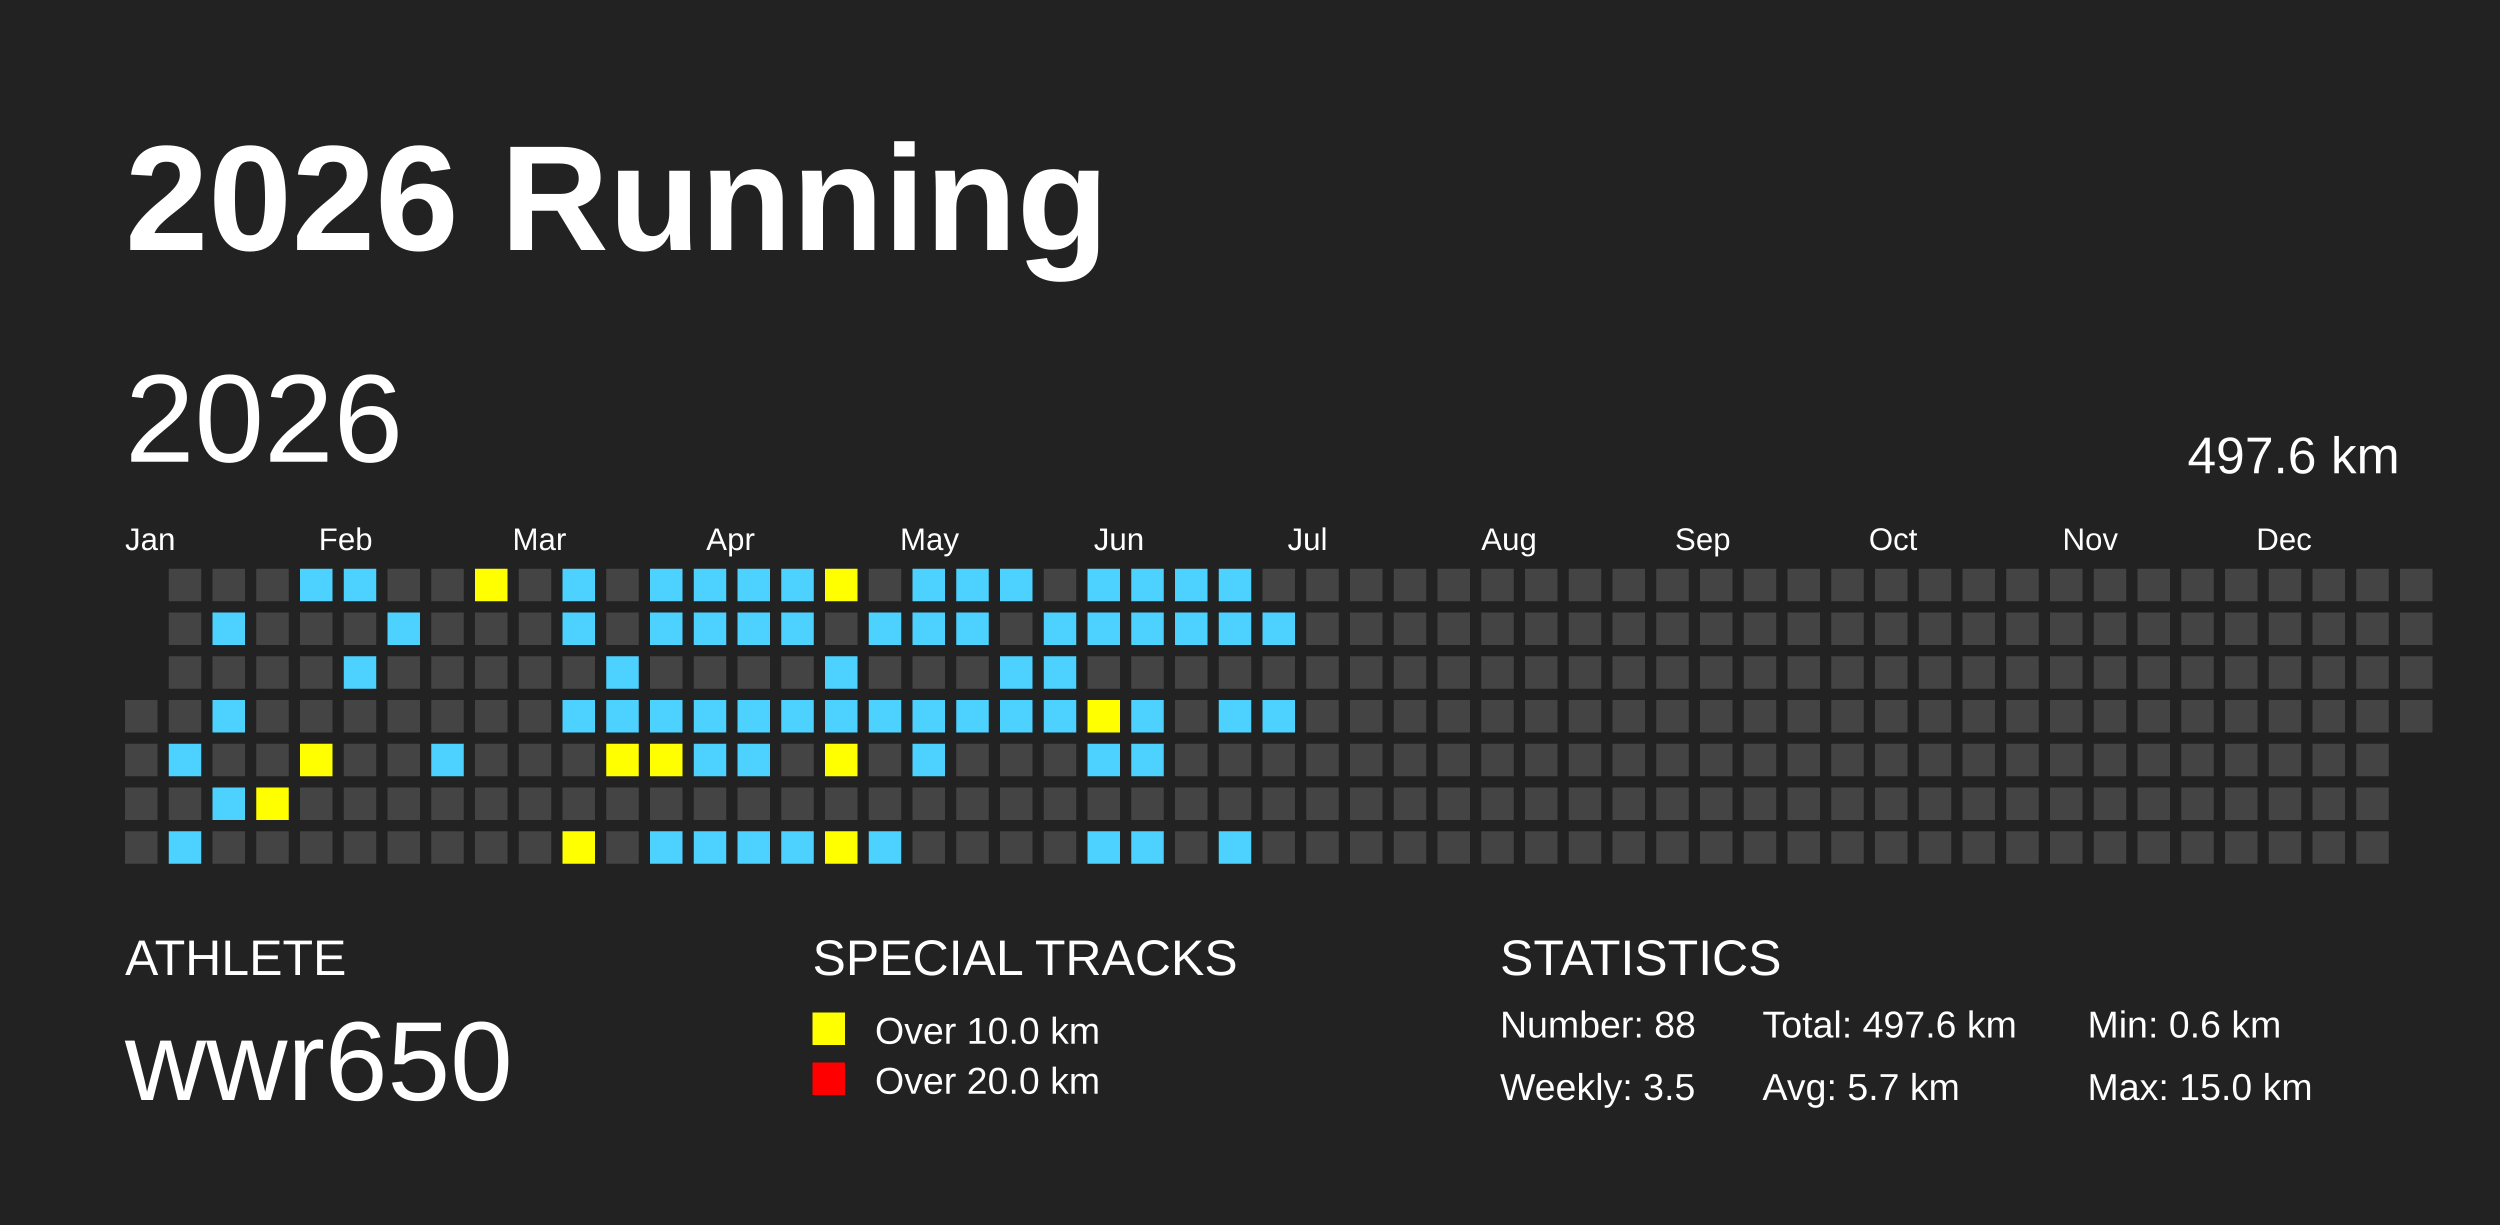
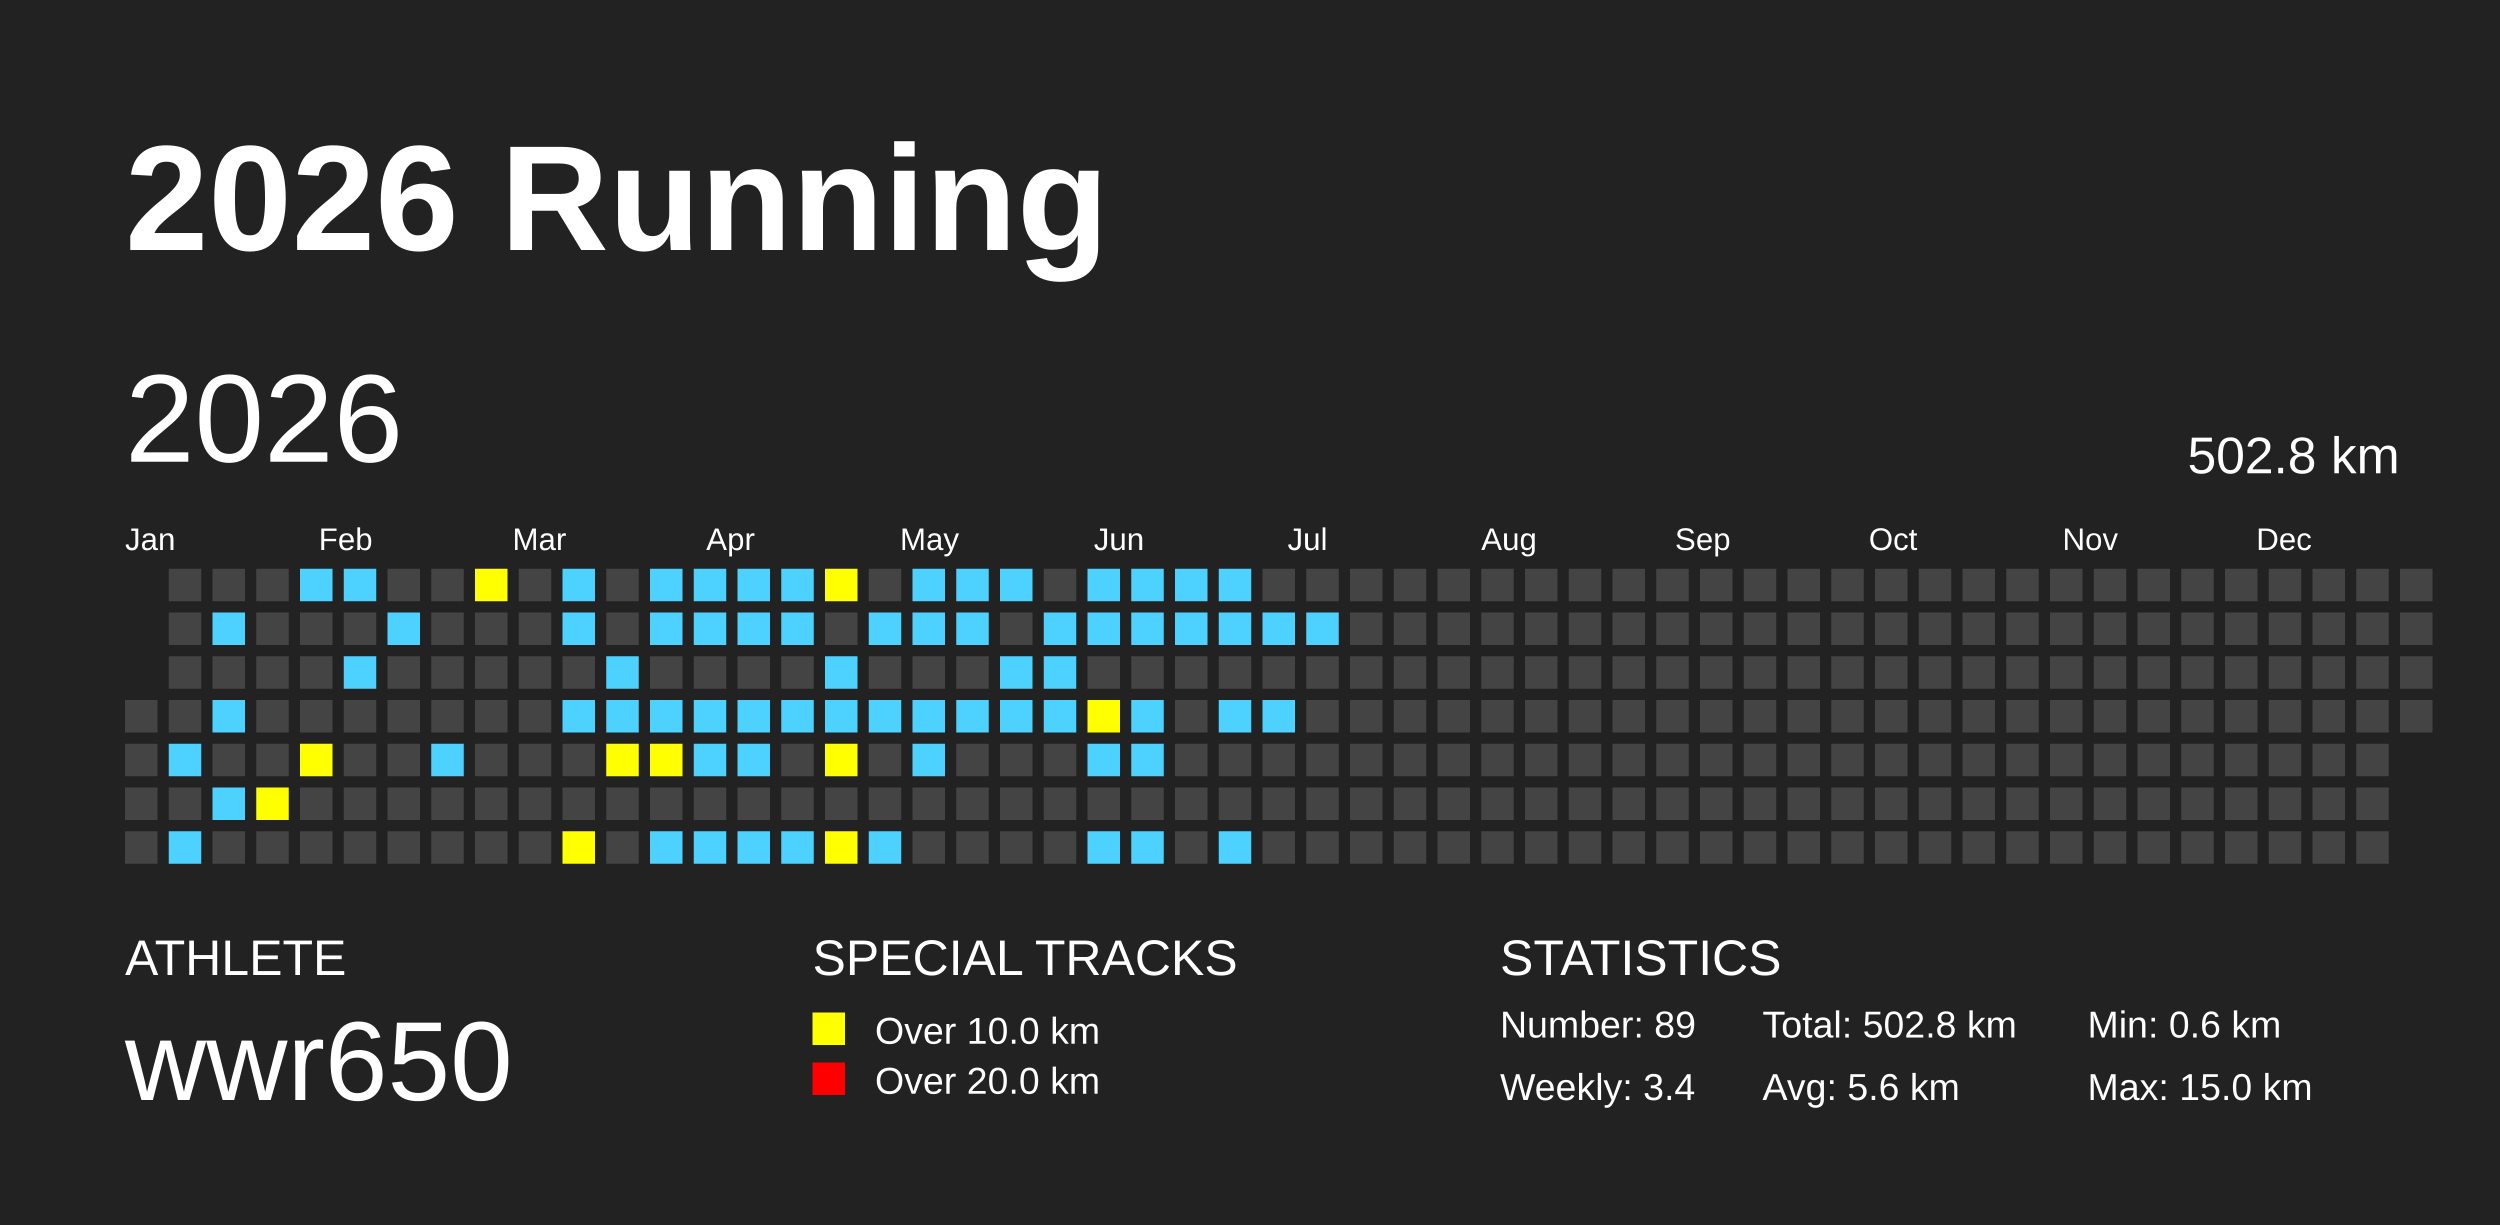
<svg xmlns="http://www.w3.org/2000/svg" baseProfile="full" height="98mm" version="1.1" viewBox="0,0,200,98" width="200mm">
  <defs />
  <rect fill="#222222" height="98" width="200" x="0" y="0" />
  <text fill="#FFFFFF" style="font-size:12px; font-family:Arial; font-weight:bold;" x="10" y="20">2026 Running</text>
  <text fill="#FFFFFF" style="font-size:4px; font-family:Arial" x="10" y="78">ATHLETE</text>
  <text fill="#FFFFFF" style="font-size:9px; font-family:Arial" x="10" y="88">wwr650</text>
  <text fill="#FFFFFF" style="font-size:4px; font-family:Arial" x="65" y="78">SPECIAL TRACKS</text>
  <rect fill="yellow" height="2.6" width="2.6" x="65" y="81" />
  <text fill="#FFFFFF" style="font-size:3px; font-family:Arial" x="70" y="83.5">Over 10.0 km</text>
  <rect fill="red" height="2.6" width="2.6" x="65" y="85" />
  <text fill="#FFFFFF" style="font-size:3px; font-family:Arial" x="70" y="87.5">Over 20.0 km</text>
  <text fill="#FFFFFF" style="font-size:4px; font-family:Arial" x="120" y="78">STATISTICS</text>
-   <text fill="#FFFFFF" style="font-size:3px; font-family:Arial" x="120" y="83">Number: 88</text>
-   <text fill="#FFFFFF" style="font-size:3px; font-family:Arial" x="120" y="88">Weekly: 3.5</text>
-   <text fill="#FFFFFF" style="font-size:3px; font-family:Arial" x="141" y="83">Total: 497.6 km</text>
-   <text fill="#FFFFFF" style="font-size:3px; font-family:Arial" x="141" y="88">Avg: 5.7 km</text>
+   <text fill="#FFFFFF" style="font-size:3px; font-family:Arial" x="120" y="83">Number: 89</text>
+   <text fill="#FFFFFF" style="font-size:3px; font-family:Arial" x="120" y="88">Weekly: 3.4</text>
+   <text fill="#FFFFFF" style="font-size:3px; font-family:Arial" x="141" y="83">Total: 502.8 km</text>
+   <text fill="#FFFFFF" style="font-size:3px; font-family:Arial" x="141" y="88">Avg: 5.6 km</text>
  <text fill="#FFFFFF" style="font-size:3px; font-family:Arial" x="167" y="83">Min: 0.6 km</text>
  <text fill="#FFFFFF" style="font-size:3px; font-family:Arial" x="167" y="88">Max: 15.0 km</text>
  <text dominant-baseline="hanging" fill="#FFFFFF" style="font-size:10.0px; font-family:Arial;" x="10" y="30">2026</text>
-   <text dominant-baseline="hanging" fill="#FFFFFF" style="font-size:4.125px; font-family:Arial;" x="175" y="35">497.6 km</text>
+   <text dominant-baseline="hanging" fill="#FFFFFF" style="font-size:4.125px; font-family:Arial;" x="175" y="35">502.8 km</text>
  <text fill="#FFFFFF" style="font-size:2.5px; font-family:Arial" x="10.0" y="44">Jan</text>
  <text fill="#FFFFFF" style="font-size:2.5px; font-family:Arial" x="25.5" y="44">Feb</text>
  <text fill="#FFFFFF" style="font-size:2.5px; font-family:Arial" x="41.0" y="44">Mar</text>
  <text fill="#FFFFFF" style="font-size:2.5px; font-family:Arial" x="56.5" y="44">Apr</text>
  <text fill="#FFFFFF" style="font-size:2.5px; font-family:Arial" x="72.0" y="44">May</text>
  <text fill="#FFFFFF" style="font-size:2.5px; font-family:Arial" x="87.5" y="44">Jun</text>
  <text fill="#FFFFFF" style="font-size:2.5px; font-family:Arial" x="103.0" y="44">Jul</text>
  <text fill="#FFFFFF" style="font-size:2.5px; font-family:Arial" x="118.5" y="44">Aug</text>
  <text fill="#FFFFFF" style="font-size:2.5px; font-family:Arial" x="134.0" y="44">Sep</text>
  <text fill="#FFFFFF" style="font-size:2.5px; font-family:Arial" x="149.5" y="44">Oct</text>
  <text fill="#FFFFFF" style="font-size:2.5px; font-family:Arial" x="165.0" y="44">Nov</text>
  <text fill="#FFFFFF" style="font-size:2.5px; font-family:Arial" x="180.5" y="44">Dec</text>
  <rect fill="#444444" height="2.6" width="2.6" x="10.0" y="56.0" />
  <rect fill="#444444" height="2.6" width="2.6" x="10.0" y="59.5" />
  <rect fill="#444444" height="2.6" width="2.6" x="10.0" y="63.0" />
  <rect fill="#444444" height="2.6" width="2.6" x="10.0" y="66.5" />
  <rect fill="#444444" height="2.6" width="2.6" x="13.5" y="45.5" />
  <rect fill="#444444" height="2.6" width="2.6" x="13.5" y="49.0" />
  <rect fill="#444444" height="2.6" width="2.6" x="13.5" y="52.5" />
  <rect fill="#444444" height="2.6" width="2.6" x="13.5" y="56.0" />
  <rect fill="#4DD2FF" height="2.6" width="2.6" x="13.5" y="59.5" />
  <rect fill="#444444" height="2.6" width="2.6" x="13.5" y="63.0" />
  <rect fill="#4DD2FF" height="2.6" width="2.6" x="13.5" y="66.5" />
  <rect fill="#444444" height="2.6" width="2.6" x="17.0" y="45.5" />
  <rect fill="#4DD2FF" height="2.6" width="2.6" x="17.0" y="49.0" />
  <rect fill="#444444" height="2.6" width="2.6" x="17.0" y="52.5" />
  <rect fill="#4DD2FF" height="2.6" width="2.6" x="17.0" y="56.0" />
  <rect fill="#444444" height="2.6" width="2.6" x="17.0" y="59.5" />
  <rect fill="#4DD2FF" height="2.6" width="2.6" x="17.0" y="63.0" />
  <rect fill="#444444" height="2.6" width="2.6" x="17.0" y="66.5" />
  <rect fill="#444444" height="2.6" width="2.6" x="20.5" y="45.5" />
  <rect fill="#444444" height="2.6" width="2.6" x="20.5" y="49.0" />
  <rect fill="#444444" height="2.6" width="2.6" x="20.5" y="52.5" />
  <rect fill="#444444" height="2.6" width="2.6" x="20.5" y="56.0" />
  <rect fill="#444444" height="2.6" width="2.6" x="20.5" y="59.5" />
  <rect fill="yellow" height="2.6" width="2.6" x="20.5" y="63.0" />
  <rect fill="#444444" height="2.6" width="2.6" x="20.5" y="66.5" />
  <rect fill="#4DD2FF" height="2.6" width="2.6" x="24.0" y="45.5" />
  <rect fill="#444444" height="2.6" width="2.6" x="24.0" y="49.0" />
  <rect fill="#444444" height="2.6" width="2.6" x="24.0" y="52.5" />
  <rect fill="#444444" height="2.6" width="2.6" x="24.0" y="56.0" />
  <rect fill="yellow" height="2.6" width="2.6" x="24.0" y="59.5" />
  <rect fill="#444444" height="2.6" width="2.6" x="24.0" y="63.0" />
  <rect fill="#444444" height="2.6" width="2.6" x="24.0" y="66.5" />
  <rect fill="#4DD2FF" height="2.6" width="2.6" x="27.5" y="45.5" />
  <rect fill="#444444" height="2.6" width="2.6" x="27.5" y="49.0" />
  <rect fill="#4DD2FF" height="2.6" width="2.6" x="27.5" y="52.5" />
  <rect fill="#444444" height="2.6" width="2.6" x="27.5" y="56.0" />
  <rect fill="#444444" height="2.6" width="2.6" x="27.5" y="59.5" />
  <rect fill="#444444" height="2.6" width="2.6" x="27.5" y="63.0" />
  <rect fill="#444444" height="2.6" width="2.6" x="27.5" y="66.5" />
  <rect fill="#444444" height="2.6" width="2.6" x="31.0" y="45.5" />
  <rect fill="#4DD2FF" height="2.6" width="2.6" x="31.0" y="49.0" />
  <rect fill="#444444" height="2.6" width="2.6" x="31.0" y="52.5" />
  <rect fill="#444444" height="2.6" width="2.6" x="31.0" y="56.0" />
  <rect fill="#444444" height="2.6" width="2.6" x="31.0" y="59.5" />
  <rect fill="#444444" height="2.6" width="2.6" x="31.0" y="63.0" />
  <rect fill="#444444" height="2.6" width="2.6" x="31.0" y="66.5" />
  <rect fill="#444444" height="2.6" width="2.6" x="34.5" y="45.5" />
  <rect fill="#444444" height="2.6" width="2.6" x="34.5" y="49.0" />
  <rect fill="#444444" height="2.6" width="2.6" x="34.5" y="52.5" />
  <rect fill="#444444" height="2.6" width="2.6" x="34.5" y="56.0" />
  <rect fill="#4DD2FF" height="2.6" width="2.6" x="34.5" y="59.5" />
  <rect fill="#444444" height="2.6" width="2.6" x="34.5" y="63.0" />
  <rect fill="#444444" height="2.6" width="2.6" x="34.5" y="66.5" />
  <rect fill="yellow" height="2.6" width="2.6" x="38.0" y="45.5" />
  <rect fill="#444444" height="2.6" width="2.6" x="38.0" y="49.0" />
  <rect fill="#444444" height="2.6" width="2.6" x="38.0" y="52.5" />
  <rect fill="#444444" height="2.6" width="2.6" x="38.0" y="56.0" />
  <rect fill="#444444" height="2.6" width="2.6" x="38.0" y="59.5" />
  <rect fill="#444444" height="2.6" width="2.6" x="38.0" y="63.0" />
  <rect fill="#444444" height="2.6" width="2.6" x="38.0" y="66.5" />
  <rect fill="#444444" height="2.6" width="2.6" x="41.5" y="45.5" />
  <rect fill="#444444" height="2.6" width="2.6" x="41.5" y="49.0" />
  <rect fill="#444444" height="2.6" width="2.6" x="41.5" y="52.5" />
  <rect fill="#444444" height="2.6" width="2.6" x="41.5" y="56.0" />
  <rect fill="#444444" height="2.6" width="2.6" x="41.5" y="59.5" />
  <rect fill="#444444" height="2.6" width="2.6" x="41.5" y="63.0" />
  <rect fill="#444444" height="2.6" width="2.6" x="41.5" y="66.5" />
  <rect fill="#4DD2FF" height="2.6" width="2.6" x="45.0" y="45.5" />
  <rect fill="#4DD2FF" height="2.6" width="2.6" x="45.0" y="49.0" />
  <rect fill="#444444" height="2.6" width="2.6" x="45.0" y="52.5" />
  <rect fill="#4DD2FF" height="2.6" width="2.6" x="45.0" y="56.0" />
  <rect fill="#444444" height="2.6" width="2.6" x="45.0" y="59.5" />
  <rect fill="#444444" height="2.6" width="2.6" x="45.0" y="63.0" />
  <rect fill="yellow" height="2.6" width="2.6" x="45.0" y="66.5" />
  <rect fill="#444444" height="2.6" width="2.6" x="48.5" y="45.5" />
  <rect fill="#444444" height="2.6" width="2.6" x="48.5" y="49.0" />
  <rect fill="#4DD2FF" height="2.6" width="2.6" x="48.5" y="52.5" />
  <rect fill="#4DD2FF" height="2.6" width="2.6" x="48.5" y="56.0" />
  <rect fill="yellow" height="2.6" width="2.6" x="48.5" y="59.5" />
  <rect fill="#444444" height="2.6" width="2.6" x="48.5" y="63.0" />
  <rect fill="#444444" height="2.6" width="2.6" x="48.5" y="66.5" />
  <rect fill="#4DD2FF" height="2.6" width="2.6" x="52.0" y="45.5" />
  <rect fill="#4DD2FF" height="2.6" width="2.6" x="52.0" y="49.0" />
  <rect fill="#444444" height="2.6" width="2.6" x="52.0" y="52.5" />
  <rect fill="#4DD2FF" height="2.6" width="2.6" x="52.0" y="56.0" />
  <rect fill="yellow" height="2.6" width="2.6" x="52.0" y="59.5" />
  <rect fill="#444444" height="2.6" width="2.6" x="52.0" y="63.0" />
  <rect fill="#4DD2FF" height="2.6" width="2.6" x="52.0" y="66.5" />
  <rect fill="#4DD2FF" height="2.6" width="2.6" x="55.5" y="45.5" />
  <rect fill="#4DD2FF" height="2.6" width="2.6" x="55.5" y="49.0" />
  <rect fill="#444444" height="2.6" width="2.6" x="55.5" y="52.5" />
  <rect fill="#4DD2FF" height="2.6" width="2.6" x="55.5" y="56.0" />
  <rect fill="#4DD2FF" height="2.6" width="2.6" x="55.5" y="59.5" />
  <rect fill="#444444" height="2.6" width="2.6" x="55.5" y="63.0" />
  <rect fill="#4DD2FF" height="2.6" width="2.6" x="55.5" y="66.5" />
  <rect fill="#4DD2FF" height="2.6" width="2.6" x="59.0" y="45.5" />
  <rect fill="#4DD2FF" height="2.6" width="2.6" x="59.0" y="49.0" />
  <rect fill="#444444" height="2.6" width="2.6" x="59.0" y="52.5" />
  <rect fill="#4DD2FF" height="2.6" width="2.6" x="59.0" y="56.0" />
  <rect fill="#4DD2FF" height="2.6" width="2.6" x="59.0" y="59.5" />
  <rect fill="#444444" height="2.6" width="2.6" x="59.0" y="63.0" />
  <rect fill="#4DD2FF" height="2.6" width="2.6" x="59.0" y="66.5" />
  <rect fill="#4DD2FF" height="2.6" width="2.6" x="62.5" y="45.5" />
  <rect fill="#4DD2FF" height="2.6" width="2.6" x="62.5" y="49.0" />
  <rect fill="#444444" height="2.6" width="2.6" x="62.5" y="52.5" />
  <rect fill="#4DD2FF" height="2.6" width="2.6" x="62.5" y="56.0" />
  <rect fill="#444444" height="2.6" width="2.6" x="62.5" y="59.5" />
  <rect fill="#444444" height="2.6" width="2.6" x="62.5" y="63.0" />
  <rect fill="#4DD2FF" height="2.6" width="2.6" x="62.5" y="66.5" />
  <rect fill="yellow" height="2.6" width="2.6" x="66.0" y="45.5" />
  <rect fill="#444444" height="2.6" width="2.6" x="66.0" y="49.0" />
  <rect fill="#4DD2FF" height="2.6" width="2.6" x="66.0" y="52.5" />
  <rect fill="#4DD2FF" height="2.6" width="2.6" x="66.0" y="56.0" />
  <rect fill="yellow" height="2.6" width="2.6" x="66.0" y="59.5" />
  <rect fill="#444444" height="2.6" width="2.6" x="66.0" y="63.0" />
  <rect fill="yellow" height="2.6" width="2.6" x="66.0" y="66.5" />
  <rect fill="#444444" height="2.6" width="2.6" x="69.5" y="45.5" />
  <rect fill="#4DD2FF" height="2.6" width="2.6" x="69.5" y="49.0" />
  <rect fill="#444444" height="2.6" width="2.6" x="69.5" y="52.5" />
  <rect fill="#4DD2FF" height="2.6" width="2.6" x="69.5" y="56.0" />
  <rect fill="#444444" height="2.6" width="2.6" x="69.5" y="59.5" />
  <rect fill="#444444" height="2.6" width="2.6" x="69.5" y="63.0" />
  <rect fill="#4DD2FF" height="2.6" width="2.6" x="69.5" y="66.5" />
  <rect fill="#4DD2FF" height="2.6" width="2.6" x="73.0" y="45.5" />
  <rect fill="#4DD2FF" height="2.6" width="2.6" x="73.0" y="49.0" />
  <rect fill="#444444" height="2.6" width="2.6" x="73.0" y="52.5" />
  <rect fill="#4DD2FF" height="2.6" width="2.6" x="73.0" y="56.0" />
  <rect fill="#4DD2FF" height="2.6" width="2.6" x="73.0" y="59.5" />
  <rect fill="#444444" height="2.6" width="2.6" x="73.0" y="63.0" />
  <rect fill="#444444" height="2.6" width="2.6" x="73.0" y="66.5" />
  <rect fill="#4DD2FF" height="2.6" width="2.6" x="76.5" y="45.5" />
  <rect fill="#4DD2FF" height="2.6" width="2.6" x="76.5" y="49.0" />
  <rect fill="#444444" height="2.6" width="2.6" x="76.5" y="52.5" />
  <rect fill="#4DD2FF" height="2.6" width="2.6" x="76.5" y="56.0" />
  <rect fill="#444444" height="2.6" width="2.6" x="76.5" y="59.5" />
  <rect fill="#444444" height="2.6" width="2.6" x="76.5" y="63.0" />
  <rect fill="#444444" height="2.6" width="2.6" x="76.5" y="66.5" />
  <rect fill="#4DD2FF" height="2.6" width="2.6" x="80.0" y="45.5" />
  <rect fill="#444444" height="2.6" width="2.6" x="80.0" y="49.0" />
  <rect fill="#4DD2FF" height="2.6" width="2.6" x="80.0" y="52.5" />
  <rect fill="#4DD2FF" height="2.6" width="2.6" x="80.0" y="56.0" />
  <rect fill="#444444" height="2.6" width="2.6" x="80.0" y="59.5" />
  <rect fill="#444444" height="2.6" width="2.6" x="80.0" y="63.0" />
  <rect fill="#444444" height="2.6" width="2.6" x="80.0" y="66.5" />
  <rect fill="#444444" height="2.6" width="2.6" x="83.5" y="45.5" />
  <rect fill="#4DD2FF" height="2.6" width="2.6" x="83.5" y="49.0" />
  <rect fill="#4DD2FF" height="2.6" width="2.6" x="83.5" y="52.5" />
  <rect fill="#4DD2FF" height="2.6" width="2.6" x="83.5" y="56.0" />
  <rect fill="#444444" height="2.6" width="2.6" x="83.5" y="59.5" />
  <rect fill="#444444" height="2.6" width="2.6" x="83.5" y="63.0" />
  <rect fill="#444444" height="2.6" width="2.6" x="83.5" y="66.5" />
  <rect fill="#4DD2FF" height="2.6" width="2.6" x="87.0" y="45.5" />
  <rect fill="#4DD2FF" height="2.6" width="2.6" x="87.0" y="49.0" />
  <rect fill="#444444" height="2.6" width="2.6" x="87.0" y="52.5" />
  <rect fill="yellow" height="2.6" width="2.6" x="87.0" y="56.0" />
  <rect fill="#4DD2FF" height="2.6" width="2.6" x="87.0" y="59.5" />
  <rect fill="#444444" height="2.6" width="2.6" x="87.0" y="63.0" />
  <rect fill="#4DD2FF" height="2.6" width="2.6" x="87.0" y="66.5" />
  <rect fill="#4DD2FF" height="2.6" width="2.6" x="90.5" y="45.5" />
  <rect fill="#4DD2FF" height="2.6" width="2.6" x="90.5" y="49.0" />
  <rect fill="#444444" height="2.6" width="2.6" x="90.5" y="52.5" />
  <rect fill="#4DD2FF" height="2.6" width="2.6" x="90.5" y="56.0" />
  <rect fill="#4DD2FF" height="2.6" width="2.6" x="90.5" y="59.5" />
  <rect fill="#444444" height="2.6" width="2.6" x="90.5" y="63.0" />
  <rect fill="#4DD2FF" height="2.6" width="2.6" x="90.5" y="66.5" />
  <rect fill="#4DD2FF" height="2.6" width="2.6" x="94.0" y="45.5" />
  <rect fill="#4DD2FF" height="2.6" width="2.6" x="94.0" y="49.0" />
  <rect fill="#444444" height="2.6" width="2.6" x="94.0" y="52.5" />
  <rect fill="#444444" height="2.6" width="2.6" x="94.0" y="56.0" />
  <rect fill="#444444" height="2.6" width="2.6" x="94.0" y="59.5" />
  <rect fill="#444444" height="2.6" width="2.6" x="94.0" y="63.0" />
  <rect fill="#444444" height="2.6" width="2.6" x="94.0" y="66.5" />
  <rect fill="#4DD2FF" height="2.6" width="2.6" x="97.5" y="45.5" />
  <rect fill="#4DD2FF" height="2.6" width="2.6" x="97.5" y="49.0" />
  <rect fill="#444444" height="2.6" width="2.6" x="97.5" y="52.5" />
  <rect fill="#4DD2FF" height="2.6" width="2.6" x="97.5" y="56.0" />
  <rect fill="#444444" height="2.6" width="2.6" x="97.5" y="59.5" />
  <rect fill="#444444" height="2.6" width="2.6" x="97.5" y="63.0" />
  <rect fill="#4DD2FF" height="2.6" width="2.6" x="97.5" y="66.5" />
  <rect fill="#444444" height="2.6" width="2.6" x="101.0" y="45.5" />
  <rect fill="#4DD2FF" height="2.6" width="2.6" x="101.0" y="49.0" />
  <rect fill="#444444" height="2.6" width="2.6" x="101.0" y="52.5" />
  <rect fill="#4DD2FF" height="2.6" width="2.6" x="101.0" y="56.0" />
  <rect fill="#444444" height="2.6" width="2.6" x="101.0" y="59.5" />
  <rect fill="#444444" height="2.6" width="2.6" x="101.0" y="63.0" />
  <rect fill="#444444" height="2.6" width="2.6" x="101.0" y="66.5" />
  <rect fill="#444444" height="2.6" width="2.6" x="104.5" y="45.5" />
-   <rect fill="#444444" height="2.6" width="2.6" x="104.5" y="49.0" />
+   <rect fill="#4DD2FF" height="2.6" width="2.6" x="104.5" y="49.0" />
  <rect fill="#444444" height="2.6" width="2.6" x="104.5" y="52.5" />
  <rect fill="#444444" height="2.6" width="2.6" x="104.5" y="56.0" />
  <rect fill="#444444" height="2.6" width="2.6" x="104.5" y="59.5" />
  <rect fill="#444444" height="2.6" width="2.6" x="104.5" y="63.0" />
  <rect fill="#444444" height="2.6" width="2.6" x="104.5" y="66.5" />
  <rect fill="#444444" height="2.6" width="2.6" x="108.0" y="45.5" />
  <rect fill="#444444" height="2.6" width="2.6" x="108.0" y="49.0" />
  <rect fill="#444444" height="2.6" width="2.6" x="108.0" y="52.5" />
  <rect fill="#444444" height="2.6" width="2.6" x="108.0" y="56.0" />
  <rect fill="#444444" height="2.6" width="2.6" x="108.0" y="59.5" />
  <rect fill="#444444" height="2.6" width="2.6" x="108.0" y="63.0" />
  <rect fill="#444444" height="2.6" width="2.6" x="108.0" y="66.5" />
  <rect fill="#444444" height="2.6" width="2.6" x="111.5" y="45.5" />
  <rect fill="#444444" height="2.6" width="2.6" x="111.5" y="49.0" />
  <rect fill="#444444" height="2.6" width="2.6" x="111.5" y="52.5" />
  <rect fill="#444444" height="2.6" width="2.6" x="111.5" y="56.0" />
  <rect fill="#444444" height="2.6" width="2.6" x="111.5" y="59.5" />
  <rect fill="#444444" height="2.6" width="2.6" x="111.5" y="63.0" />
  <rect fill="#444444" height="2.6" width="2.6" x="111.5" y="66.5" />
  <rect fill="#444444" height="2.6" width="2.6" x="115.0" y="45.5" />
  <rect fill="#444444" height="2.6" width="2.6" x="115.0" y="49.0" />
  <rect fill="#444444" height="2.6" width="2.6" x="115.0" y="52.5" />
  <rect fill="#444444" height="2.6" width="2.6" x="115.0" y="56.0" />
  <rect fill="#444444" height="2.6" width="2.6" x="115.0" y="59.5" />
  <rect fill="#444444" height="2.6" width="2.6" x="115.0" y="63.0" />
  <rect fill="#444444" height="2.6" width="2.6" x="115.0" y="66.5" />
  <rect fill="#444444" height="2.6" width="2.6" x="118.5" y="45.5" />
  <rect fill="#444444" height="2.6" width="2.6" x="118.5" y="49.0" />
  <rect fill="#444444" height="2.6" width="2.6" x="118.5" y="52.5" />
  <rect fill="#444444" height="2.6" width="2.6" x="118.5" y="56.0" />
  <rect fill="#444444" height="2.6" width="2.6" x="118.5" y="59.5" />
  <rect fill="#444444" height="2.6" width="2.6" x="118.5" y="63.0" />
  <rect fill="#444444" height="2.6" width="2.6" x="118.5" y="66.5" />
  <rect fill="#444444" height="2.6" width="2.6" x="122.0" y="45.5" />
  <rect fill="#444444" height="2.6" width="2.6" x="122.0" y="49.0" />
  <rect fill="#444444" height="2.6" width="2.6" x="122.0" y="52.5" />
  <rect fill="#444444" height="2.6" width="2.6" x="122.0" y="56.0" />
  <rect fill="#444444" height="2.6" width="2.6" x="122.0" y="59.5" />
  <rect fill="#444444" height="2.6" width="2.6" x="122.0" y="63.0" />
  <rect fill="#444444" height="2.6" width="2.6" x="122.0" y="66.5" />
  <rect fill="#444444" height="2.6" width="2.6" x="125.5" y="45.5" />
  <rect fill="#444444" height="2.6" width="2.6" x="125.5" y="49.0" />
  <rect fill="#444444" height="2.6" width="2.6" x="125.5" y="52.5" />
  <rect fill="#444444" height="2.6" width="2.6" x="125.5" y="56.0" />
  <rect fill="#444444" height="2.6" width="2.6" x="125.5" y="59.5" />
  <rect fill="#444444" height="2.6" width="2.6" x="125.5" y="63.0" />
  <rect fill="#444444" height="2.6" width="2.6" x="125.5" y="66.5" />
  <rect fill="#444444" height="2.6" width="2.6" x="129.0" y="45.5" />
  <rect fill="#444444" height="2.6" width="2.6" x="129.0" y="49.0" />
  <rect fill="#444444" height="2.6" width="2.6" x="129.0" y="52.5" />
  <rect fill="#444444" height="2.6" width="2.6" x="129.0" y="56.0" />
  <rect fill="#444444" height="2.6" width="2.6" x="129.0" y="59.5" />
  <rect fill="#444444" height="2.6" width="2.6" x="129.0" y="63.0" />
  <rect fill="#444444" height="2.6" width="2.6" x="129.0" y="66.5" />
  <rect fill="#444444" height="2.6" width="2.6" x="132.5" y="45.5" />
  <rect fill="#444444" height="2.6" width="2.6" x="132.5" y="49.0" />
  <rect fill="#444444" height="2.6" width="2.6" x="132.5" y="52.5" />
  <rect fill="#444444" height="2.6" width="2.6" x="132.5" y="56.0" />
  <rect fill="#444444" height="2.6" width="2.6" x="132.5" y="59.5" />
  <rect fill="#444444" height="2.6" width="2.6" x="132.5" y="63.0" />
  <rect fill="#444444" height="2.6" width="2.6" x="132.5" y="66.5" />
  <rect fill="#444444" height="2.6" width="2.6" x="136.0" y="45.5" />
  <rect fill="#444444" height="2.6" width="2.6" x="136.0" y="49.0" />
  <rect fill="#444444" height="2.6" width="2.6" x="136.0" y="52.5" />
  <rect fill="#444444" height="2.6" width="2.6" x="136.0" y="56.0" />
  <rect fill="#444444" height="2.6" width="2.6" x="136.0" y="59.5" />
  <rect fill="#444444" height="2.6" width="2.6" x="136.0" y="63.0" />
  <rect fill="#444444" height="2.6" width="2.6" x="136.0" y="66.5" />
  <rect fill="#444444" height="2.6" width="2.6" x="139.5" y="45.5" />
  <rect fill="#444444" height="2.6" width="2.6" x="139.5" y="49.0" />
  <rect fill="#444444" height="2.6" width="2.6" x="139.5" y="52.5" />
  <rect fill="#444444" height="2.6" width="2.6" x="139.5" y="56.0" />
  <rect fill="#444444" height="2.6" width="2.6" x="139.5" y="59.5" />
  <rect fill="#444444" height="2.6" width="2.6" x="139.5" y="63.0" />
  <rect fill="#444444" height="2.6" width="2.6" x="139.5" y="66.5" />
  <rect fill="#444444" height="2.6" width="2.6" x="143.0" y="45.5" />
  <rect fill="#444444" height="2.6" width="2.6" x="143.0" y="49.0" />
  <rect fill="#444444" height="2.6" width="2.6" x="143.0" y="52.5" />
  <rect fill="#444444" height="2.6" width="2.6" x="143.0" y="56.0" />
  <rect fill="#444444" height="2.6" width="2.6" x="143.0" y="59.5" />
  <rect fill="#444444" height="2.6" width="2.6" x="143.0" y="63.0" />
  <rect fill="#444444" height="2.6" width="2.6" x="143.0" y="66.5" />
  <rect fill="#444444" height="2.6" width="2.6" x="146.5" y="45.5" />
  <rect fill="#444444" height="2.6" width="2.6" x="146.5" y="49.0" />
  <rect fill="#444444" height="2.6" width="2.6" x="146.5" y="52.5" />
  <rect fill="#444444" height="2.6" width="2.6" x="146.5" y="56.0" />
  <rect fill="#444444" height="2.6" width="2.6" x="146.5" y="59.5" />
  <rect fill="#444444" height="2.6" width="2.6" x="146.5" y="63.0" />
  <rect fill="#444444" height="2.6" width="2.6" x="146.5" y="66.5" />
  <rect fill="#444444" height="2.6" width="2.6" x="150.0" y="45.5" />
  <rect fill="#444444" height="2.6" width="2.6" x="150.0" y="49.0" />
  <rect fill="#444444" height="2.6" width="2.6" x="150.0" y="52.5" />
  <rect fill="#444444" height="2.6" width="2.6" x="150.0" y="56.0" />
  <rect fill="#444444" height="2.6" width="2.6" x="150.0" y="59.5" />
  <rect fill="#444444" height="2.6" width="2.6" x="150.0" y="63.0" />
  <rect fill="#444444" height="2.6" width="2.6" x="150.0" y="66.5" />
  <rect fill="#444444" height="2.6" width="2.6" x="153.5" y="45.5" />
  <rect fill="#444444" height="2.6" width="2.6" x="153.5" y="49.0" />
  <rect fill="#444444" height="2.6" width="2.6" x="153.5" y="52.5" />
  <rect fill="#444444" height="2.6" width="2.6" x="153.5" y="56.0" />
  <rect fill="#444444" height="2.6" width="2.6" x="153.5" y="59.5" />
  <rect fill="#444444" height="2.6" width="2.6" x="153.5" y="63.0" />
  <rect fill="#444444" height="2.6" width="2.6" x="153.5" y="66.5" />
  <rect fill="#444444" height="2.6" width="2.6" x="157.0" y="45.5" />
  <rect fill="#444444" height="2.6" width="2.6" x="157.0" y="49.0" />
  <rect fill="#444444" height="2.6" width="2.6" x="157.0" y="52.5" />
  <rect fill="#444444" height="2.6" width="2.6" x="157.0" y="56.0" />
  <rect fill="#444444" height="2.6" width="2.6" x="157.0" y="59.5" />
  <rect fill="#444444" height="2.6" width="2.6" x="157.0" y="63.0" />
  <rect fill="#444444" height="2.6" width="2.6" x="157.0" y="66.5" />
  <rect fill="#444444" height="2.6" width="2.6" x="160.5" y="45.5" />
  <rect fill="#444444" height="2.6" width="2.6" x="160.5" y="49.0" />
  <rect fill="#444444" height="2.6" width="2.6" x="160.5" y="52.5" />
  <rect fill="#444444" height="2.6" width="2.6" x="160.5" y="56.0" />
  <rect fill="#444444" height="2.6" width="2.6" x="160.5" y="59.5" />
  <rect fill="#444444" height="2.6" width="2.6" x="160.5" y="63.0" />
  <rect fill="#444444" height="2.6" width="2.6" x="160.5" y="66.5" />
  <rect fill="#444444" height="2.6" width="2.6" x="164.0" y="45.5" />
  <rect fill="#444444" height="2.6" width="2.6" x="164.0" y="49.0" />
  <rect fill="#444444" height="2.6" width="2.6" x="164.0" y="52.5" />
  <rect fill="#444444" height="2.6" width="2.6" x="164.0" y="56.0" />
  <rect fill="#444444" height="2.6" width="2.6" x="164.0" y="59.5" />
  <rect fill="#444444" height="2.6" width="2.6" x="164.0" y="63.0" />
  <rect fill="#444444" height="2.6" width="2.6" x="164.0" y="66.5" />
  <rect fill="#444444" height="2.6" width="2.6" x="167.5" y="45.5" />
  <rect fill="#444444" height="2.6" width="2.6" x="167.5" y="49.0" />
  <rect fill="#444444" height="2.6" width="2.6" x="167.5" y="52.5" />
  <rect fill="#444444" height="2.6" width="2.6" x="167.5" y="56.0" />
  <rect fill="#444444" height="2.6" width="2.6" x="167.5" y="59.5" />
  <rect fill="#444444" height="2.6" width="2.6" x="167.5" y="63.0" />
  <rect fill="#444444" height="2.6" width="2.6" x="167.5" y="66.5" />
  <rect fill="#444444" height="2.6" width="2.6" x="171.0" y="45.5" />
  <rect fill="#444444" height="2.6" width="2.6" x="171.0" y="49.0" />
  <rect fill="#444444" height="2.6" width="2.6" x="171.0" y="52.5" />
  <rect fill="#444444" height="2.6" width="2.6" x="171.0" y="56.0" />
  <rect fill="#444444" height="2.6" width="2.6" x="171.0" y="59.5" />
  <rect fill="#444444" height="2.6" width="2.6" x="171.0" y="63.0" />
  <rect fill="#444444" height="2.6" width="2.6" x="171.0" y="66.5" />
  <rect fill="#444444" height="2.6" width="2.6" x="174.5" y="45.5" />
  <rect fill="#444444" height="2.6" width="2.6" x="174.5" y="49.0" />
  <rect fill="#444444" height="2.6" width="2.6" x="174.5" y="52.5" />
  <rect fill="#444444" height="2.6" width="2.6" x="174.5" y="56.0" />
  <rect fill="#444444" height="2.6" width="2.6" x="174.5" y="59.5" />
  <rect fill="#444444" height="2.6" width="2.6" x="174.5" y="63.0" />
  <rect fill="#444444" height="2.6" width="2.6" x="174.5" y="66.5" />
  <rect fill="#444444" height="2.6" width="2.6" x="178.0" y="45.5" />
  <rect fill="#444444" height="2.6" width="2.6" x="178.0" y="49.0" />
  <rect fill="#444444" height="2.6" width="2.6" x="178.0" y="52.5" />
  <rect fill="#444444" height="2.6" width="2.6" x="178.0" y="56.0" />
  <rect fill="#444444" height="2.6" width="2.6" x="178.0" y="59.5" />
  <rect fill="#444444" height="2.6" width="2.6" x="178.0" y="63.0" />
  <rect fill="#444444" height="2.6" width="2.6" x="178.0" y="66.5" />
  <rect fill="#444444" height="2.6" width="2.6" x="181.5" y="45.5" />
  <rect fill="#444444" height="2.6" width="2.6" x="181.5" y="49.0" />
  <rect fill="#444444" height="2.6" width="2.6" x="181.5" y="52.5" />
  <rect fill="#444444" height="2.6" width="2.6" x="181.5" y="56.0" />
  <rect fill="#444444" height="2.6" width="2.6" x="181.5" y="59.5" />
  <rect fill="#444444" height="2.6" width="2.6" x="181.5" y="63.0" />
  <rect fill="#444444" height="2.6" width="2.6" x="181.5" y="66.5" />
  <rect fill="#444444" height="2.6" width="2.6" x="185.0" y="45.5" />
  <rect fill="#444444" height="2.6" width="2.6" x="185.0" y="49.0" />
  <rect fill="#444444" height="2.6" width="2.6" x="185.0" y="52.5" />
  <rect fill="#444444" height="2.6" width="2.6" x="185.0" y="56.0" />
  <rect fill="#444444" height="2.6" width="2.6" x="185.0" y="59.5" />
  <rect fill="#444444" height="2.6" width="2.6" x="185.0" y="63.0" />
  <rect fill="#444444" height="2.6" width="2.6" x="185.0" y="66.5" />
  <rect fill="#444444" height="2.6" width="2.6" x="188.5" y="45.5" />
  <rect fill="#444444" height="2.6" width="2.6" x="188.5" y="49.0" />
  <rect fill="#444444" height="2.6" width="2.6" x="188.5" y="52.5" />
  <rect fill="#444444" height="2.6" width="2.6" x="188.5" y="56.0" />
  <rect fill="#444444" height="2.6" width="2.6" x="188.5" y="59.5" />
  <rect fill="#444444" height="2.6" width="2.6" x="188.5" y="63.0" />
  <rect fill="#444444" height="2.6" width="2.6" x="188.5" y="66.5" />
  <rect fill="#444444" height="2.6" width="2.6" x="192.0" y="45.5" />
  <rect fill="#444444" height="2.6" width="2.6" x="192.0" y="49.0" />
  <rect fill="#444444" height="2.6" width="2.6" x="192.0" y="52.5" />
  <rect fill="#444444" height="2.6" width="2.6" x="192.0" y="56.0" />
</svg>
